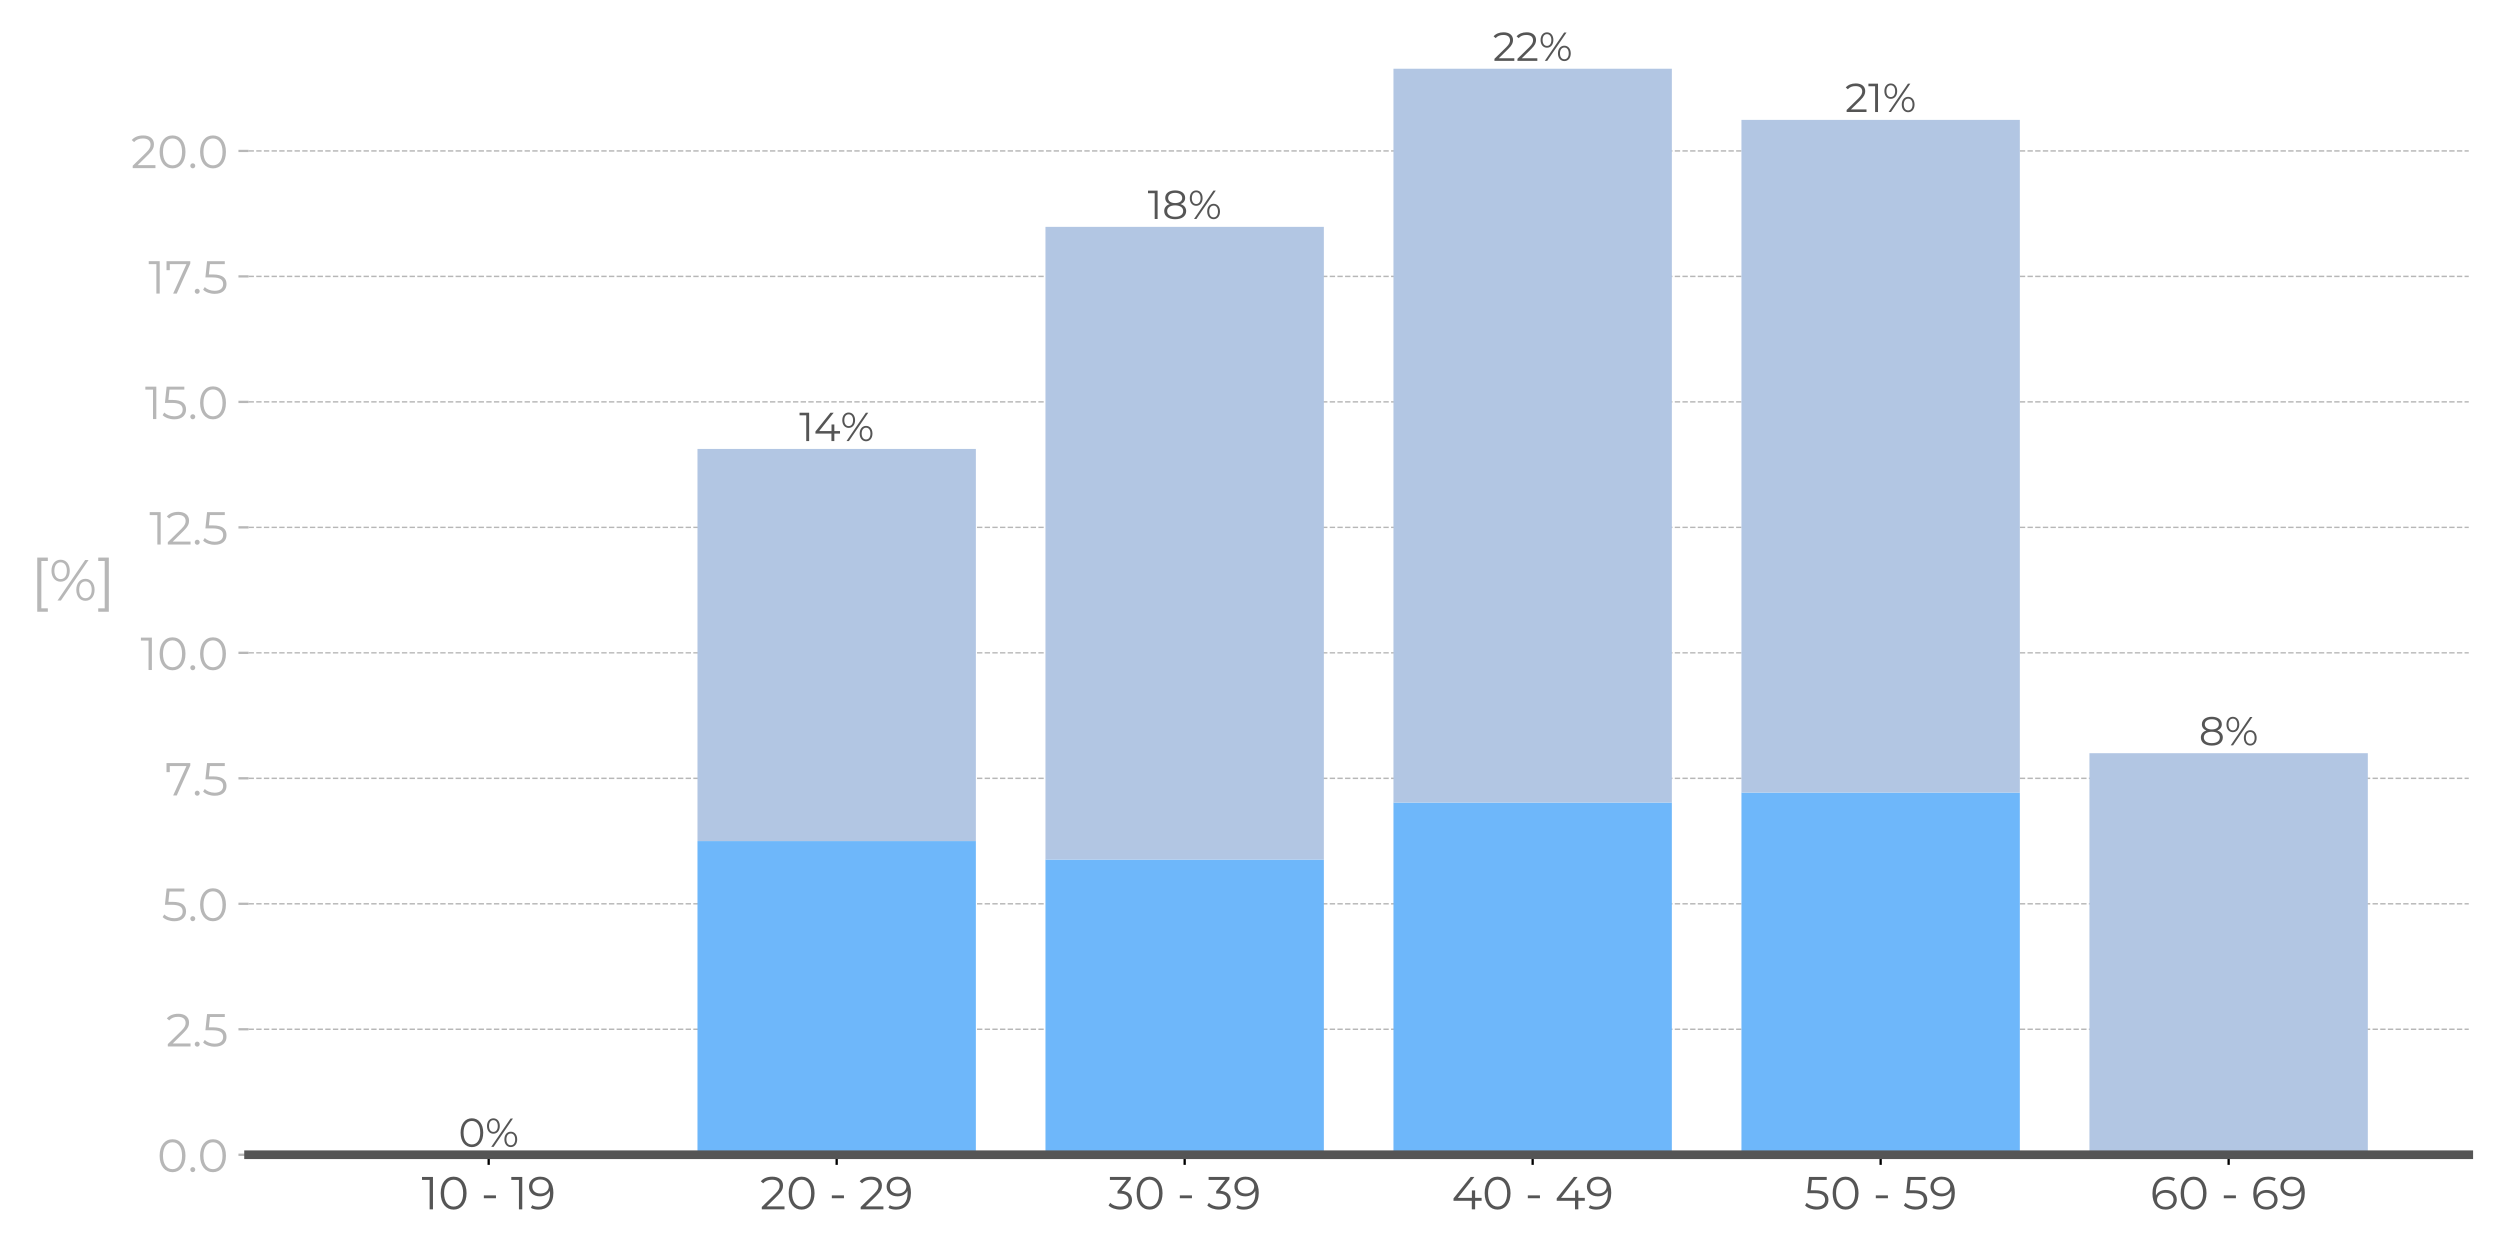
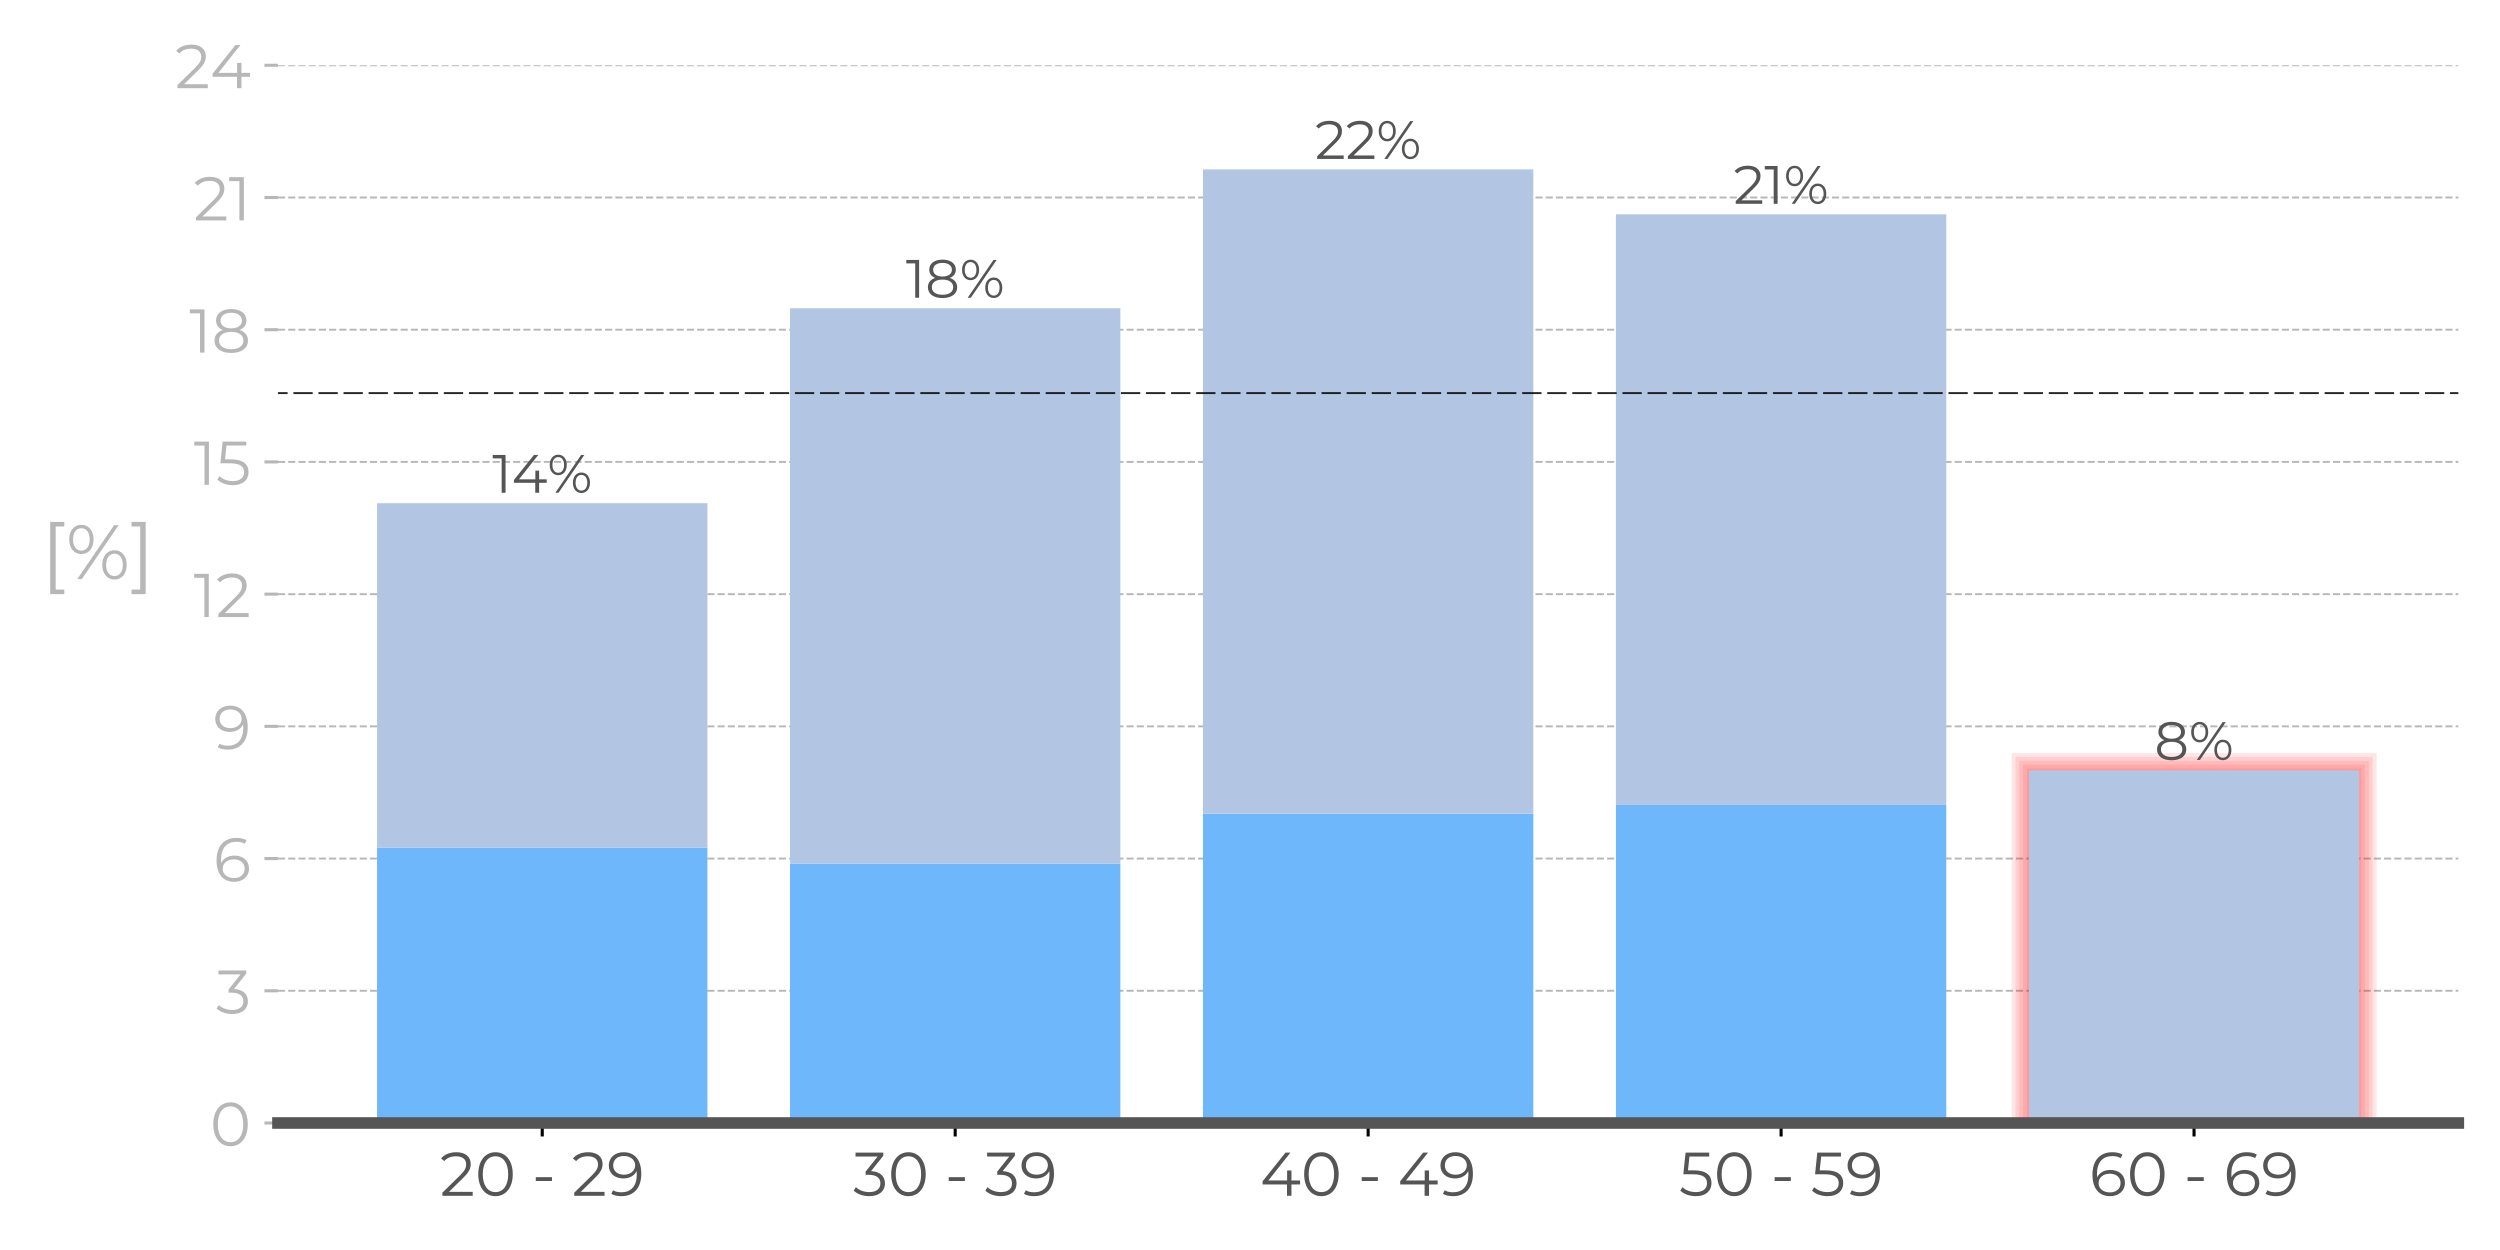
- <svg xmlns="http://www.w3.org/2000/svg" xmlns:xlink="http://www.w3.org/1999/xlink" width="864pt" height="432pt" viewBox="0 0 864 432" version="1.1">
+ <svg xmlns="http://www.w3.org/2000/svg" xmlns:xlink="http://www.w3.org/1999/xlink" width="648pt" height="324pt" viewBox="0 0 648 324" version="1.1">
  <defs>
    <style type="text/css">*{stroke-linejoin: round; stroke-linecap: butt}</style>
  </defs>
  <g id="figure_1">
    <g id="patch_1">
-       <path d="M 0 432  L 864 432  L 864 0  L 0 0  L 0 432  z " style="fill: none" />
+       <path d="M 0 324  L 648 324  L 648 0  L 0 0  L 0 324  z " style="fill: none" />
    </g>
    <g id="axes_1">
      <g id="patch_2">
-         <path d="M 85.905 399.08  L 853.2 399.08  L 853.2 23.76  L 85.905 23.76  L 85.905 399.08  z " style="fill: none" />
+         <path d="M 72.045 291.08  L 637.2 291.08  L 637.2 16.92  L 72.045 16.92  L 72.045 291.08  z " style="fill: none" />
      </g>
      <g id="matplotlib.axis_1">
        <g id="xtick_1">
          <g id="line2d_1">
            <defs>
-               <path id="m604b611e42" d="M 0 0  L 0 3.5  " style="stroke: #000000; stroke-width: 0.8" />
+               <path id="m05c81675d8" d="M 0 0  L 0 3.5  " style="stroke: #000000; stroke-width: 0.8" />
            </defs>
            <g>
-               <use xlink:href="#m604b611e42" x="168.888" y="399.08" style="stroke: #000000; stroke-width: 0.8" />
+               <use xlink:href="#m05c81675d8" x="140.549" y="291.08" style="stroke: #000000; stroke-width: 0.8" />
            </g>
          </g>
          <g id="text_1">
-             <g style="fill: #555555" transform="translate(145.6958 417.9525)scale(0.16 -0.16)">
-               <defs>
-                 <path id="Montserrat-Regular-31" d="M 58 4480  L 58 4070  L 1114 4070  L 1114 0  L 1574 0  L 1574 4480  L 58 4480  z " transform="scale(0.015625)" />
+             <g style="fill: #555555" transform="translate(114.0436 309.9525)scale(0.16 -0.16)">
+               <defs>
+                 <path id="Montserrat-Regular-32" d="M 928 410  L 2451 1907  C 3053 2496 3187 2880 3187 3309  C 3187 4058 2611 4518 1702 4518  C 1018 4518 461 4288 115 3878  L 442 3597  C 736 3936 1139 4096 1664 4096  C 2349 4096 2714 3776 2714 3258  C 2714 2950 2618 2650 2112 2150  L 250 326  L 250 0  L 3392 0  L 3392 410  L 928 410  z " transform="scale(0.015625)" />
                <path id="Montserrat-Regular-30" d="M 2118 -38  C 3155 -38 3910 813 3910 2240  C 3910 3667 3155 4518 2118 4518  C 1082 4518 333 3667 333 2240  C 333 813 1082 -38 2118 -38  z M 2118 384  C 1338 384 800 1043 800 2240  C 800 3437 1338 4096 2118 4096  C 2899 4096 3437 3437 3437 2240  C 3437 1043 2899 384 2118 384  z " transform="scale(0.015625)" />
                <path id="Montserrat-Regular-20" transform="scale(0.015625)" />
                <path id="Montserrat-Regular-2d" d="M 384 1536  L 2061 1536  L 2061 1933  L 384 1933  L 384 1536  z " transform="scale(0.015625)" />
                <path id="Montserrat-Regular-39" d="M 1728 4518  C 858 4518 198 3981 198 3142  C 198 2323 819 1798 1709 1798  C 2330 1798 2854 2074 3078 2566  C 3091 2432 3098 2304 3098 2202  C 3098 986 2477 365 1510 365  C 1178 365 870 422 640 576  L 454 205  C 736 32 1114 -38 1517 -38  C 2733 -38 3565 755 3565 2278  C 3565 3693 2918 4518 1728 4518  z M 1779 2189  C 1088 2189 653 2566 653 3155  C 653 3750 1101 4128 1747 4128  C 2522 4128 2931 3661 2931 3168  C 2931 2611 2464 2189 1779 2189  z " transform="scale(0.015625)" />
-               </defs>
-               <use xlink:href="#Montserrat-Regular-31" />
-               <use xlink:href="#Montserrat-Regular-30" x="36.1" />
-               <use xlink:href="#Montserrat-Regular-20" x="102.3" />
-               <use xlink:href="#Montserrat-Regular-2d" x="128.5" />
-               <use xlink:href="#Montserrat-Regular-20" x="166.7" />
-               <use xlink:href="#Montserrat-Regular-31" x="192.9" />
-               <use xlink:href="#Montserrat-Regular-39" x="229" />
-             </g>
-           </g>
-         </g>
-         <g id="xtick_2">
-           <g id="line2d_2">
-             <g>
-               <use xlink:href="#m604b611e42" x="289.154" y="399.08" style="stroke: #000000; stroke-width: 0.8" />
-             </g>
-           </g>
-           <g id="text_2">
-             <g style="fill: #555555" transform="translate(262.649 417.9525)scale(0.16 -0.16)">
-               <defs>
-                 <path id="Montserrat-Regular-32" d="M 928 410  L 2451 1907  C 3053 2496 3187 2880 3187 3309  C 3187 4058 2611 4518 1702 4518  C 1018 4518 461 4288 115 3878  L 442 3597  C 736 3936 1139 4096 1664 4096  C 2349 4096 2714 3776 2714 3258  C 2714 2950 2618 2650 2112 2150  L 250 326  L 250 0  L 3392 0  L 3392 410  L 928 410  z " transform="scale(0.015625)" />
              </defs>
              <use xlink:href="#Montserrat-Regular-32" />
              <use xlink:href="#Montserrat-Regular-30" x="56.8" />
              <use xlink:href="#Montserrat-Regular-20" x="123" />
              <use xlink:href="#Montserrat-Regular-2d" x="149.2" />
              <use xlink:href="#Montserrat-Regular-20" x="187.4" />
              <use xlink:href="#Montserrat-Regular-32" x="213.6" />
              <use xlink:href="#Montserrat-Regular-39" x="270.4" />
            </g>
          </g>
        </g>
-         <g id="xtick_3">
-           <g id="line2d_3">
-             <g>
-               <use xlink:href="#m604b611e42" x="409.42" y="399.08" style="stroke: #000000; stroke-width: 0.8" />
-             </g>
-           </g>
-           <g id="text_3">
-             <g style="fill: #555555" transform="translate(382.9772 417.9525)scale(0.16 -0.16)">
+         <g id="xtick_2">
+           <g id="line2d_2">
+             <g>
+               <use xlink:href="#m05c81675d8" x="247.586" y="291.08" style="stroke: #000000; stroke-width: 0.8" />
+             </g>
+           </g>
+           <g id="text_2">
+             <g style="fill: #555555" transform="translate(221.1431 309.9525)scale(0.16 -0.16)">
              <defs>
                <path id="Montserrat-Regular-33" d="M 1856 2560  L 3123 4154  L 3123 4480  L 243 4480  L 243 4070  L 2534 4070  L 1293 2515  L 1293 2176  L 1613 2176  C 2445 2176 2822 1824 2822 1286  C 2822 730 2413 384 1670 384  C 1088 384 570 602 282 902  L 58 538  C 403 186 1024 -38 1670 -38  C 2752 -38 3296 538 3296 1286  C 3296 2003 2816 2509 1856 2560  z " transform="scale(0.015625)" />
              </defs>
              <use xlink:href="#Montserrat-Regular-33" />
              <use xlink:href="#Montserrat-Regular-30" x="56.4" />
              <use xlink:href="#Montserrat-Regular-20" x="122.6" />
              <use xlink:href="#Montserrat-Regular-2d" x="148.8" />
              <use xlink:href="#Montserrat-Regular-20" x="187" />
              <use xlink:href="#Montserrat-Regular-33" x="213.2" />
              <use xlink:href="#Montserrat-Regular-39" x="269.6" />
            </g>
          </g>
        </g>
-         <g id="xtick_4">
-           <g id="line2d_4">
-             <g>
-               <use xlink:href="#m604b611e42" x="529.685" y="399.08" style="stroke: #000000; stroke-width: 0.8" />
-             </g>
-           </g>
-           <g id="text_4">
-             <g style="fill: #555555" transform="translate(501.6928 417.9525)scale(0.16 -0.16)">
+         <g id="xtick_3">
+           <g id="line2d_3">
+             <g>
+               <use xlink:href="#m05c81675d8" x="354.623" y="291.08" style="stroke: #000000; stroke-width: 0.8" />
+             </g>
+           </g>
+           <g id="text_3">
+             <g style="fill: #555555" transform="translate(326.63 309.9525)scale(0.16 -0.16)">
              <defs>
                <path id="Montserrat-Regular-34" d="M 4141 1587  L 3245 1587  L 3245 2624  L 2797 2624  L 2797 1587  L 851 1587  L 3142 4480  L 2630 4480  L 256 1510  L 256 1178  L 2784 1178  L 2784 0  L 3245 0  L 3245 1178  L 4141 1178  L 4141 1587  z " transform="scale(0.015625)" />
              </defs>
              <use xlink:href="#Montserrat-Regular-34" />
              <use xlink:href="#Montserrat-Regular-30" x="66.1" />
              <use xlink:href="#Montserrat-Regular-20" x="132.3" />
              <use xlink:href="#Montserrat-Regular-2d" x="158.5" />
              <use xlink:href="#Montserrat-Regular-20" x="196.7" />
              <use xlink:href="#Montserrat-Regular-34" x="222.9" />
              <use xlink:href="#Montserrat-Regular-39" x="289" />
            </g>
          </g>
        </g>
-         <g id="xtick_5">
-           <g id="line2d_5">
-             <g>
-               <use xlink:href="#m604b611e42" x="649.951" y="399.08" style="stroke: #000000; stroke-width: 0.8" />
-             </g>
-           </g>
-           <g id="text_5">
-             <g style="fill: #555555" transform="translate(623.4785 417.9525)scale(0.16 -0.16)">
+         <g id="xtick_4">
+           <g id="line2d_4">
+             <g>
+               <use xlink:href="#m05c81675d8" x="461.659" y="291.08" style="stroke: #000000; stroke-width: 0.8" />
+             </g>
+           </g>
+           <g id="text_4">
+             <g style="fill: #555555" transform="translate(435.1869 309.9525)scale(0.16 -0.16)">
              <defs>
                <path id="Montserrat-Regular-35" d="M 1510 2643  L 934 2643  L 1088 4070  L 3136 4070  L 3136 4480  L 685 4480  L 454 2234  L 1408 2234  C 2547 2234 2906 1875 2906 1299  C 2906 755 2502 384 1741 384  C 1165 384 653 602 365 902  L 141 538  C 486 186 1101 -38 1747 -38  C 2842 -38 3373 557 3373 1318  C 3373 2112 2861 2643 1510 2643  z " transform="scale(0.015625)" />
              </defs>
              <use xlink:href="#Montserrat-Regular-35" />
              <use xlink:href="#Montserrat-Regular-30" x="56.6" />
              <use xlink:href="#Montserrat-Regular-20" x="122.8" />
              <use xlink:href="#Montserrat-Regular-2d" x="149" />
              <use xlink:href="#Montserrat-Regular-20" x="187.2" />
              <use xlink:href="#Montserrat-Regular-35" x="213.4" />
              <use xlink:href="#Montserrat-Regular-39" x="270" />
            </g>
          </g>
        </g>
-         <g id="xtick_6">
-           <g id="line2d_6">
-             <g>
-               <use xlink:href="#m604b611e42" x="770.217" y="399.08" style="stroke: #000000; stroke-width: 0.8" />
-             </g>
-           </g>
-           <g id="text_6">
-             <g style="fill: #555555" transform="translate(743.0542 417.9525)scale(0.16 -0.16)">
+         <g id="xtick_5">
+           <g id="line2d_5">
+             <g>
+               <use xlink:href="#m05c81675d8" x="568.696" y="291.08" style="stroke: #000000; stroke-width: 0.8" />
+             </g>
+           </g>
+           <g id="text_5">
+             <g style="fill: #555555" transform="translate(541.5339 309.9525)scale(0.16 -0.16)">
              <defs>
                <path id="Montserrat-Regular-36" d="M 2189 2682  C 1568 2682 1043 2406 819 1914  C 806 2048 800 2176 800 2278  C 800 3494 1421 4115 2387 4115  C 2720 4115 3027 4058 3258 3904  L 3443 4275  C 3162 4448 2784 4518 2381 4518  C 1165 4518 333 3725 333 2202  C 333 787 979 -38 2170 -38  C 3040 -38 3699 499 3699 1338  C 3699 2157 3078 2682 2189 2682  z M 2150 352  C 1376 352 966 819 966 1312  C 966 1869 1434 2291 2118 2291  C 2810 2291 3245 1914 3245 1325  C 3245 730 2797 352 2150 352  z " transform="scale(0.015625)" />
              </defs>
              <use xlink:href="#Montserrat-Regular-36" />
              <use xlink:href="#Montserrat-Regular-30" x="60.9" />
              <use xlink:href="#Montserrat-Regular-20" x="127.1" />
              <use xlink:href="#Montserrat-Regular-2d" x="153.3" />
              <use xlink:href="#Montserrat-Regular-20" x="191.5" />
              <use xlink:href="#Montserrat-Regular-36" x="217.7" />
              <use xlink:href="#Montserrat-Regular-39" x="278.6" />
            </g>
          </g>
        </g>
      </g>
      <g id="matplotlib.axis_2">
        <g id="ytick_1">
+           <g id="line2d_6">
+             <path d="M 72.045 291.08  L 637.2 291.08  " clip-path="url(#p00a91016a1)" style="fill: none; stroke-dasharray: 1.85,0.8; stroke-dashoffset: 0; stroke: #b7b7b7; stroke-width: 0.5" />
+           </g>
          <g id="line2d_7">
-             <path d="M 85.905 399.08  L 853.2 399.08  " clip-path="url(#p1d66c4cffc)" style="fill: none; stroke-dasharray: 1.85,0.8; stroke-dashoffset: 0; stroke: #b7b7b7; stroke-width: 0.5" />
-           </g>
+             <defs>
+               <path id="m615dae41a6" d="M 0 0  L -3.5 0  " style="stroke: #b7b7b7; stroke-width: 0.8" />
+             </defs>
+             <g>
+               <use xlink:href="#m615dae41a6" x="72.045" y="291.08" style="fill: #b7b7b7; stroke: #b7b7b7; stroke-width: 0.8" />
+             </g>
+           </g>
+           <g id="text_6">
+             <g style="fill: #b7b7b7" transform="translate(54.4525 297.0163)scale(0.16 -0.16)">
+               <use xlink:href="#Montserrat-Regular-30" />
+             </g>
+           </g>
+         </g>
+         <g id="ytick_2">
          <g id="line2d_8">
-             <defs>
-               <path id="m4f901bb913" d="M 0 0  L -3.5 0  " style="stroke: #b7b7b7; stroke-width: 0.8" />
-             </defs>
-             <g>
-               <use xlink:href="#m4f901bb913" x="85.905" y="399.08" style="fill: #b7b7b7; stroke: #b7b7b7; stroke-width: 0.8" />
+             <path d="M 72.045 256.81  L 637.2 256.81  " clip-path="url(#p00a91016a1)" style="fill: none; stroke-dasharray: 1.85,0.8; stroke-dashoffset: 0; stroke: #b7b7b7; stroke-width: 0.5" />
+           </g>
+           <g id="line2d_9">
+             <g>
+               <use xlink:href="#m615dae41a6" x="72.045" y="256.81" style="fill: #b7b7b7; stroke: #b7b7b7; stroke-width: 0.8" />
            </g>
          </g>
          <g id="text_7">
-             <g style="fill: #b7b7b7" transform="translate(54.3275 405.0163)scale(0.16 -0.16)">
-               <defs>
-                 <path id="Montserrat-Regular-2e" d="M 678 -32  C 864 -32 1024 122 1024 320  C 1024 518 864 666 678 666  C 493 666 339 518 339 320  C 339 122 493 -32 678 -32  z " transform="scale(0.015625)" />
-               </defs>
-               <use xlink:href="#Montserrat-Regular-30" />
-               <use xlink:href="#Montserrat-Regular-2e" x="66.2" />
-               <use xlink:href="#Montserrat-Regular-30" x="87.4" />
-             </g>
-           </g>
-         </g>
-         <g id="ytick_2">
-           <g id="line2d_9">
-             <path d="M 85.905 355.715  L 853.2 355.715  " clip-path="url(#p1d66c4cffc)" style="fill: none; stroke-dasharray: 1.85,0.8; stroke-dashoffset: 0; stroke: #b7b7b7; stroke-width: 0.5" />
-           </g>
+             <g style="fill: #b7b7b7" transform="translate(56.02 262.7462)scale(0.16 -0.16)">
+               <use xlink:href="#Montserrat-Regular-33" />
+             </g>
+           </g>
+         </g>
+         <g id="ytick_3">
          <g id="line2d_10">
-             <g>
-               <use xlink:href="#m4f901bb913" x="85.905" y="355.715" style="fill: #b7b7b7; stroke: #b7b7b7; stroke-width: 0.8" />
+             <path d="M 72.045 222.54  L 637.2 222.54  " clip-path="url(#p00a91016a1)" style="fill: none; stroke-dasharray: 1.85,0.8; stroke-dashoffset: 0; stroke: #b7b7b7; stroke-width: 0.5" />
+           </g>
+           <g id="line2d_11">
+             <g>
+               <use xlink:href="#m615dae41a6" x="72.045" y="222.54" style="fill: #b7b7b7; stroke: #b7b7b7; stroke-width: 0.8" />
            </g>
          </g>
          <g id="text_8">
-             <g style="fill: #b7b7b7" transform="translate(57.37 361.6516)scale(0.16 -0.16)">
-               <use xlink:href="#Montserrat-Regular-32" />
-               <use xlink:href="#Montserrat-Regular-2e" x="56.8" />
-               <use xlink:href="#Montserrat-Regular-35" x="78" />
-             </g>
-           </g>
-         </g>
-         <g id="ytick_3">
-           <g id="line2d_11">
-             <path d="M 85.905 312.351  L 853.2 312.351  " clip-path="url(#p1d66c4cffc)" style="fill: none; stroke-dasharray: 1.85,0.8; stroke-dashoffset: 0; stroke: #b7b7b7; stroke-width: 0.5" />
-           </g>
+             <g style="fill: #b7b7b7" transform="translate(55.3 228.4762)scale(0.16 -0.16)">
+               <use xlink:href="#Montserrat-Regular-36" />
+             </g>
+           </g>
+         </g>
+         <g id="ytick_4">
          <g id="line2d_12">
-             <g>
-               <use xlink:href="#m4f901bb913" x="85.905" y="312.351" style="fill: #b7b7b7; stroke: #b7b7b7; stroke-width: 0.8" />
+             <path d="M 72.045 188.27  L 637.2 188.27  " clip-path="url(#p00a91016a1)" style="fill: none; stroke-dasharray: 1.85,0.8; stroke-dashoffset: 0; stroke: #b7b7b7; stroke-width: 0.5" />
+           </g>
+           <g id="line2d_13">
+             <g>
+               <use xlink:href="#m615dae41a6" x="72.045" y="188.27" style="fill: #b7b7b7; stroke: #b7b7b7; stroke-width: 0.8" />
            </g>
          </g>
          <g id="text_9">
-             <g style="fill: #b7b7b7" transform="translate(55.865 318.2869)scale(0.16 -0.16)">
-               <use xlink:href="#Montserrat-Regular-35" />
-               <use xlink:href="#Montserrat-Regular-2e" x="56.6" />
-               <use xlink:href="#Montserrat-Regular-30" x="77.8" />
-             </g>
-           </g>
-         </g>
-         <g id="ytick_4">
-           <g id="line2d_13">
-             <path d="M 85.905 268.986  L 853.2 268.986  " clip-path="url(#p1d66c4cffc)" style="fill: none; stroke-dasharray: 1.85,0.8; stroke-dashoffset: 0; stroke: #b7b7b7; stroke-width: 0.5" />
-           </g>
+             <g style="fill: #b7b7b7" transform="translate(55.3 194.2063)scale(0.16 -0.16)">
+               <use xlink:href="#Montserrat-Regular-39" />
+             </g>
+           </g>
+         </g>
+         <g id="ytick_5">
          <g id="line2d_14">
-             <g>
-               <use xlink:href="#m4f901bb913" x="85.905" y="268.986" style="fill: #b7b7b7; stroke: #b7b7b7; stroke-width: 0.8" />
+             <path d="M 72.045 154  L 637.2 154  " clip-path="url(#p00a91016a1)" style="fill: none; stroke-dasharray: 1.85,0.8; stroke-dashoffset: 0; stroke: #b7b7b7; stroke-width: 0.5" />
+           </g>
+           <g id="line2d_15">
+             <g>
+               <use xlink:href="#m615dae41a6" x="72.045" y="154" style="fill: #b7b7b7; stroke: #b7b7b7; stroke-width: 0.8" />
            </g>
          </g>
          <g id="text_10">
-             <g style="fill: #b7b7b7" transform="translate(57.0325 274.9222)scale(0.16 -0.16)">
-               <defs>
-                 <path id="Montserrat-Regular-37" d="M 205 4480  L 205 3232  L 659 3232  L 659 4070  L 2963 4070  L 1120 0  L 1619 0  L 3494 4154  L 3494 4480  L 205 4480  z " transform="scale(0.015625)" />
-               </defs>
-               <use xlink:href="#Montserrat-Regular-37" />
-               <use xlink:href="#Montserrat-Regular-2e" x="58.9" />
-               <use xlink:href="#Montserrat-Regular-35" x="80.1" />
-             </g>
-           </g>
-         </g>
-         <g id="ytick_5">
-           <g id="line2d_15">
-             <path d="M 85.905 225.621  L 853.2 225.621  " clip-path="url(#p1d66c4cffc)" style="fill: none; stroke-dasharray: 1.85,0.8; stroke-dashoffset: 0; stroke: #b7b7b7; stroke-width: 0.5" />
-           </g>
-           <g id="line2d_16">
-             <g>
-               <use xlink:href="#m4f901bb913" x="85.905" y="225.621" style="fill: #b7b7b7; stroke: #b7b7b7; stroke-width: 0.8" />
-             </g>
-           </g>
-           <g id="text_11">
-             <g style="fill: #b7b7b7" transform="translate(48.5525 231.5575)scale(0.16 -0.16)">
-               <use xlink:href="#Montserrat-Regular-31" />
-               <use xlink:href="#Montserrat-Regular-30" x="36.1" />
-               <use xlink:href="#Montserrat-Regular-2e" x="102.3" />
-               <use xlink:href="#Montserrat-Regular-30" x="123.5" />
-             </g>
-           </g>
-         </g>
-         <g id="ytick_6">
-           <g id="line2d_17">
-             <path d="M 85.905 182.257  L 853.2 182.257  " clip-path="url(#p1d66c4cffc)" style="fill: none; stroke-dasharray: 1.85,0.8; stroke-dashoffset: 0; stroke: #b7b7b7; stroke-width: 0.5" />
-           </g>
-           <g id="line2d_18">
-             <g>
-               <use xlink:href="#m4f901bb913" x="85.905" y="182.257" style="fill: #b7b7b7; stroke: #b7b7b7; stroke-width: 0.8" />
-             </g>
-           </g>
-           <g id="text_12">
-             <g style="fill: #b7b7b7" transform="translate(51.595 188.1929)scale(0.16 -0.16)">
+             <g style="fill: #b7b7b7" transform="translate(50.1825 159.9363)scale(0.16 -0.16)">
+               <defs>
+                 <path id="Montserrat-Regular-31" d="M 58 4480  L 58 4070  L 1114 4070  L 1114 0  L 1574 0  L 1574 4480  L 58 4480  z " transform="scale(0.015625)" />
+               </defs>
              <use xlink:href="#Montserrat-Regular-31" />
              <use xlink:href="#Montserrat-Regular-32" x="36.1" />
-               <use xlink:href="#Montserrat-Regular-2e" x="92.9" />
-               <use xlink:href="#Montserrat-Regular-35" x="114.1" />
-             </g>
-           </g>
-         </g>
-         <g id="ytick_7">
-           <g id="line2d_19">
-             <path d="M 85.905 138.892  L 853.2 138.892  " clip-path="url(#p1d66c4cffc)" style="fill: none; stroke-dasharray: 1.85,0.8; stroke-dashoffset: 0; stroke: #b7b7b7; stroke-width: 0.5" />
-           </g>
-           <g id="line2d_20">
-             <g>
-               <use xlink:href="#m4f901bb913" x="85.905" y="138.892" style="fill: #b7b7b7; stroke: #b7b7b7; stroke-width: 0.8" />
-             </g>
-           </g>
-           <g id="text_13">
-             <g style="fill: #b7b7b7" transform="translate(50.09 144.8282)scale(0.16 -0.16)">
+             </g>
+           </g>
+         </g>
+         <g id="ytick_6">
+           <g id="line2d_16">
+             <path d="M 72.045 119.73  L 637.2 119.73  " clip-path="url(#p00a91016a1)" style="fill: none; stroke-dasharray: 1.85,0.8; stroke-dashoffset: 0; stroke: #b7b7b7; stroke-width: 0.5" />
+           </g>
+           <g id="line2d_17">
+             <g>
+               <use xlink:href="#m615dae41a6" x="72.045" y="119.73" style="fill: #b7b7b7; stroke: #b7b7b7; stroke-width: 0.8" />
+             </g>
+           </g>
+           <g id="text_11">
+             <g style="fill: #b7b7b7" transform="translate(50.215 125.6663)scale(0.16 -0.16)">
              <use xlink:href="#Montserrat-Regular-31" />
              <use xlink:href="#Montserrat-Regular-35" x="36.1" />
-               <use xlink:href="#Montserrat-Regular-2e" x="92.7" />
-               <use xlink:href="#Montserrat-Regular-30" x="113.9" />
+             </g>
+           </g>
+         </g>
+         <g id="ytick_7">
+           <g id="line2d_18">
+             <path d="M 72.045 85.46  L 637.2 85.46  " clip-path="url(#p00a91016a1)" style="fill: none; stroke-dasharray: 1.85,0.8; stroke-dashoffset: 0; stroke: #b7b7b7; stroke-width: 0.5" />
+           </g>
+           <g id="line2d_19">
+             <g>
+               <use xlink:href="#m615dae41a6" x="72.045" y="85.46" style="fill: #b7b7b7; stroke: #b7b7b7; stroke-width: 0.8" />
+             </g>
+           </g>
+           <g id="text_12">
+             <g style="fill: #b7b7b7" transform="translate(49.0625 91.39625)scale(0.16 -0.16)">
+               <defs>
+                 <path id="Montserrat-Regular-38" d="M 2899 2349  C 3360 2528 3616 2867 3616 3334  C 3616 4064 2982 4518 2035 4518  C 1088 4518 467 4064 467 3334  C 467 2867 717 2528 1171 2349  C 614 2163 307 1786 307 1248  C 307 454 960 -38 2035 -38  C 3104 -38 3776 454 3776 1248  C 3776 1779 3462 2163 2899 2349  z M 928 3322  C 928 3821 1357 4128 2035 4128  C 2707 4128 3149 3821 3149 3315  C 3149 2829 2733 2515 2035 2515  C 1338 2515 928 2829 928 3322  z M 2035 352  C 1242 352 774 698 774 1254  C 774 1805 1242 2150 2035 2150  C 2829 2150 3302 1805 3302 1254  C 3302 698 2829 352 2035 352  z " transform="scale(0.015625)" />
+               </defs>
+               <use xlink:href="#Montserrat-Regular-31" />
+               <use xlink:href="#Montserrat-Regular-38" x="36.1" />
            </g>
          </g>
        </g>
        <g id="ytick_8">
+           <g id="line2d_20">
+             <path d="M 72.045 51.19  L 637.2 51.19  " clip-path="url(#p00a91016a1)" style="fill: none; stroke-dasharray: 1.85,0.8; stroke-dashoffset: 0; stroke: #b7b7b7; stroke-width: 0.5" />
+           </g>
          <g id="line2d_21">
-             <path d="M 85.905 95.527  L 853.2 95.527  " clip-path="url(#p1d66c4cffc)" style="fill: none; stroke-dasharray: 1.85,0.8; stroke-dashoffset: 0; stroke: #b7b7b7; stroke-width: 0.5" />
-           </g>
+             <g>
+               <use xlink:href="#m615dae41a6" x="72.045" y="51.19" style="fill: #b7b7b7; stroke: #b7b7b7; stroke-width: 0.8" />
+             </g>
+           </g>
+           <g id="text_13">
+             <g style="fill: #b7b7b7" transform="translate(50.1825 57.12625)scale(0.16 -0.16)">
+               <use xlink:href="#Montserrat-Regular-32" />
+               <use xlink:href="#Montserrat-Regular-31" x="56.8" />
+             </g>
+           </g>
+         </g>
+         <g id="ytick_9">
          <g id="line2d_22">
-             <g>
-               <use xlink:href="#m4f901bb913" x="85.905" y="95.527" style="fill: #b7b7b7; stroke: #b7b7b7; stroke-width: 0.8" />
+             <path d="M 72.045 16.92  L 637.2 16.92  " clip-path="url(#p00a91016a1)" style="fill: none; stroke-dasharray: 1.85,0.8; stroke-dashoffset: 0; stroke: #b7b7b7; stroke-width: 0.5" />
+           </g>
+           <g id="line2d_23">
+             <g>
+               <use xlink:href="#m615dae41a6" x="72.045" y="16.92" style="fill: #b7b7b7; stroke: #b7b7b7; stroke-width: 0.8" />
            </g>
          </g>
          <g id="text_14">
-             <g style="fill: #b7b7b7" transform="translate(51.2575 101.4635)scale(0.16 -0.16)">
-               <use xlink:href="#Montserrat-Regular-31" />
-               <use xlink:href="#Montserrat-Regular-37" x="36.1" />
-               <use xlink:href="#Montserrat-Regular-2e" x="95" />
-               <use xlink:href="#Montserrat-Regular-35" x="116.2" />
-             </g>
-           </g>
-         </g>
-         <g id="ytick_9">
-           <g id="line2d_23">
-             <path d="M 85.905 52.163  L 853.2 52.163  " clip-path="url(#p1d66c4cffc)" style="fill: none; stroke-dasharray: 1.85,0.8; stroke-dashoffset: 0; stroke: #b7b7b7; stroke-width: 0.5" />
-           </g>
-           <g id="line2d_24">
-             <g>
-               <use xlink:href="#m4f901bb913" x="85.905" y="52.163" style="fill: #b7b7b7; stroke: #b7b7b7; stroke-width: 0.8" />
-             </g>
-           </g>
-           <g id="text_15">
-             <g style="fill: #b7b7b7" transform="translate(45.24 58.09884)scale(0.16 -0.16)">
+             <g style="fill: #b7b7b7" transform="translate(45.3825 22.85625)scale(0.16 -0.16)">
              <use xlink:href="#Montserrat-Regular-32" />
-               <use xlink:href="#Montserrat-Regular-30" x="56.8" />
-               <use xlink:href="#Montserrat-Regular-2e" x="123" />
-               <use xlink:href="#Montserrat-Regular-30" x="144.2" />
-             </g>
-           </g>
-         </g>
-         <g id="text_16">
-           <g style="fill: #b7b7b7" transform="translate(10.59 207.5387)scale(0.2 -0.2)">
+               <use xlink:href="#Montserrat-Regular-34" x="56.8" />
+             </g>
+           </g>
+         </g>
+         <g id="text_15">
+           <g style="fill: #b7b7b7" transform="translate(10.7325 150.1188)scale(0.2 -0.2)">
            <defs>
              <path id="Montserrat-Regular-5b" d="M 730 -1242  L 1901 -1242  L 1901 -864  L 1184 -864  L 1184 4371  L 1901 4371  L 1901 4749  L 730 4749  L 730 -1242  z " transform="scale(0.015625)" />
              <path id="Montserrat-Regular-25" d="M 1280 2080  C 1875 2080 2291 2560 2291 3296  C 2291 4032 1875 4512 1280 4512  C 678 4512 269 4026 269 3296  C 269 2566 678 2080 1280 2080  z M 934 0  L 1312 0  L 4371 4480  L 3994 4480  L 934 0  z M 1280 2368  C 858 2368 589 2720 589 3296  C 589 3872 858 4224 1280 4224  C 1696 4224 1971 3878 1971 3296  C 1971 2714 1696 2368 1280 2368  z M 4026 -32  C 4627 -32 5037 454 5037 1184  C 5037 1914 4627 2400 4026 2400  C 3430 2400 3014 1914 3014 1184  C 3014 454 3430 -32 4026 -32  z M 4026 256  C 3610 256 3334 602 3334 1184  C 3334 1766 3610 2112 4026 2112  C 4448 2112 4717 1760 4717 1184  C 4717 608 4448 256 4026 256  z " transform="scale(0.015625)" />
              <path id="Montserrat-Regular-5d" d="M 1306 -1242  L 1306 4749  L 134 4749  L 134 4371  L 851 4371  L 851 -864  L 134 -864  L 134 -1242  L 1306 -1242  z " transform="scale(0.015625)" />
            </defs>
            <use xlink:href="#Montserrat-Regular-5b" />
            <use xlink:href="#Montserrat-Regular-25" x="31.8" />
            <use xlink:href="#Montserrat-Regular-5d" x="114.7" />
          </g>
        </g>
      </g>
      <g id="patch_3">
-         <path d="M 120.782 399.08  L 216.995 399.08  L 216.995 399.08  L 120.782 399.08  z " clip-path="url(#p1d66c4cffc)" style="fill: #6eb7fa" />
+         <path d="M 525.882 291.08  L 611.511 291.08  L 611.511 199.693  L 525.882 199.693  L 525.882 291.08  z " clip-path="url(#p00a91016a1)" style="fill: none; opacity: 0.1; stroke: #ff0000; stroke-linejoin: miter" />
      </g>
      <g id="patch_4">
-         <path d="M 241.048 399.08  L 337.26 399.08  L 337.26 290.668  L 241.048 290.668  z " clip-path="url(#p1d66c4cffc)" style="fill: #6eb7fa" />
+         <path d="M 525.882 291.08  L 611.511 291.08  L 611.511 199.693  L 525.882 199.693  L 525.882 291.08  z " clip-path="url(#p00a91016a1)" style="fill: none; opacity: 0.1; stroke: #ff0000; stroke-width: 3; stroke-linejoin: miter" />
      </g>
      <g id="patch_5">
-         <path d="M 361.313 399.08  L 457.526 399.08  L 457.526 297.045  L 361.313 297.045  z " clip-path="url(#p1d66c4cffc)" style="fill: #6eb7fa" />
+         <path d="M 525.882 291.08  L 611.511 291.08  L 611.511 199.693  L 525.882 199.693  L 525.882 291.08  z " clip-path="url(#p00a91016a1)" style="fill: none; opacity: 0.1; stroke: #ff0000; stroke-width: 5; stroke-linejoin: miter" />
      </g>
      <g id="patch_6">
-         <path d="M 481.579 399.08  L 577.792 399.08  L 577.792 277.355  L 481.579 277.355  z " clip-path="url(#p1d66c4cffc)" style="fill: #6eb7fa" />
+         <path d="M 525.882 291.08  L 611.511 291.08  L 611.511 199.693  L 525.882 199.693  L 525.882 291.08  z " clip-path="url(#p00a91016a1)" style="fill: none; opacity: 0.1; stroke: #ff0000; stroke-width: 7; stroke-linejoin: miter" />
      </g>
      <g id="patch_7">
-         <path d="M 601.845 399.08  L 698.057 399.08  L 698.057 273.904  L 601.845 273.904  z " clip-path="url(#p1d66c4cffc)" style="fill: #6eb7fa" />
+         <path d="M 525.882 291.08  L 611.511 291.08  L 611.511 199.693  L 525.882 199.693  L 525.882 291.08  z " clip-path="url(#p00a91016a1)" style="fill: none; opacity: 0.1; stroke: #ff0000; stroke-width: 9; stroke-linejoin: miter" />
      </g>
      <g id="patch_8">
-         <path d="M 722.11 399.08  L 818.323 399.08  L 818.323 399.08  L 722.11 399.08  z " clip-path="url(#p1d66c4cffc)" style="fill: #6eb7fa" />
+         <path d="M 97.734 291.08  L 183.363 291.08  L 183.363 219.684  L 97.734 219.684  z " clip-path="url(#p00a91016a1)" style="fill: #6eb7fa" />
      </g>
      <g id="patch_9">
-         <path d="M 120.782 399.08  L 216.995 399.08  L 216.995 399.08  L 120.782 399.08  z " clip-path="url(#p1d66c4cffc)" style="fill: #b2c6e3" />
+         <path d="M 204.771 291.08  L 290.4 291.08  L 290.4 223.884  L 204.771 223.884  z " clip-path="url(#p00a91016a1)" style="fill: #6eb7fa" />
      </g>
      <g id="patch_10">
-         <path d="M 241.048 290.668  L 337.26 290.668  L 337.26 155.154  L 241.048 155.154  z " clip-path="url(#p1d66c4cffc)" style="fill: #b2c6e3" />
+         <path d="M 311.808 291.08  L 397.437 291.08  L 397.437 210.916  L 311.808 210.916  z " clip-path="url(#p00a91016a1)" style="fill: #6eb7fa" />
      </g>
      <g id="patch_11">
-         <path d="M 361.313 297.045  L 457.526 297.045  L 457.526 78.4  L 361.313 78.4  z " clip-path="url(#p1d66c4cffc)" style="fill: #b2c6e3" />
+         <path d="M 418.845 291.08  L 504.474 291.08  L 504.474 208.644  L 418.845 208.644  z " clip-path="url(#p00a91016a1)" style="fill: #6eb7fa" />
      </g>
      <g id="patch_12">
-         <path d="M 481.579 277.355  L 577.792 277.355  L 577.792 23.76  L 481.579 23.76  z " clip-path="url(#p1d66c4cffc)" style="fill: #b2c6e3" />
+         <path d="M 525.882 291.08  L 611.511 291.08  L 611.511 291.08  L 525.882 291.08  z " clip-path="url(#p00a91016a1)" style="fill: #6eb7fa" />
      </g>
      <g id="patch_13">
-         <path d="M 601.845 273.904  L 698.057 273.904  L 698.057 41.433  L 601.845 41.433  z " clip-path="url(#p1d66c4cffc)" style="fill: #b2c6e3" />
+         <path d="M 97.734 219.684  L 183.363 219.684  L 183.363 130.439  L 97.734 130.439  z " clip-path="url(#p00a91016a1)" style="fill: #b2c6e3" />
      </g>
      <g id="patch_14">
-         <path d="M 722.11 399.08  L 818.323 399.08  L 818.323 260.313  L 722.11 260.313  z " clip-path="url(#p1d66c4cffc)" style="fill: #b2c6e3" />
-       </g>
-       <g id="text_17">
-         <g style="fill: #555555" transform="translate(158.4507 396.3631)scale(0.14 -0.14)">
-           <use xlink:href="#Montserrat-Regular-30" />
-           <use xlink:href="#Montserrat-Regular-25" x="66.2" />
-         </g>
-       </g>
-       <g id="text_18">
-         <g style="fill: #555555" transform="translate(276.1974 152.4368)scale(0.14 -0.14)">
+         <path d="M 204.771 223.884  L 290.4 223.884  L 290.4 79.892  L 204.771 79.892  z " clip-path="url(#p00a91016a1)" style="fill: #b2c6e3" />
+       </g>
+       <g id="patch_15">
+         <path d="M 311.808 210.916  L 397.437 210.916  L 397.437 43.908  L 311.808 43.908  z " clip-path="url(#p00a91016a1)" style="fill: #b2c6e3" />
+       </g>
+       <g id="patch_16">
+         <path d="M 418.845 208.644  L 504.474 208.644  L 504.474 55.547  L 418.845 55.547  z " clip-path="url(#p00a91016a1)" style="fill: #b2c6e3" />
+       </g>
+       <g id="patch_17">
+         <path d="M 525.882 291.08  L 611.511 291.08  L 611.511 199.693  L 525.882 199.693  z " clip-path="url(#p00a91016a1)" style="fill: #b2c6e3" />
+       </g>
+       <g id="text_16">
+         <g style="fill: #555555" transform="translate(127.5921 127.7225)scale(0.14 -0.14)">
          <use xlink:href="#Montserrat-Regular-31" />
          <use xlink:href="#Montserrat-Regular-34" x="36.1" />
          <use xlink:href="#Montserrat-Regular-25" x="102.2" />
        </g>
      </g>
-       <g id="text_19">
-         <g style="fill: #555555" transform="translate(396.6239 75.68317)scale(0.14 -0.14)">
-           <defs>
-             <path id="Montserrat-Regular-38" d="M 2899 2349  C 3360 2528 3616 2867 3616 3334  C 3616 4064 2982 4518 2035 4518  C 1088 4518 467 4064 467 3334  C 467 2867 717 2528 1171 2349  C 614 2163 307 1786 307 1248  C 307 454 960 -38 2035 -38  C 3104 -38 3776 454 3776 1248  C 3776 1779 3462 2163 2899 2349  z M 928 3322  C 928 3821 1357 4128 2035 4128  C 2707 4128 3149 3821 3149 3315  C 3149 2829 2733 2515 2035 2515  C 1338 2515 928 2829 928 3322  z M 2035 352  C 1242 352 774 698 774 1254  C 774 1805 1242 2150 2035 2150  C 2829 2150 3302 1805 3302 1254  C 3302 698 2829 352 2035 352  z " transform="scale(0.015625)" />
-           </defs>
+       <g id="text_17">
+         <g style="fill: #555555" transform="translate(234.7898 77.17545)scale(0.14 -0.14)">
          <use xlink:href="#Montserrat-Regular-31" />
          <use xlink:href="#Montserrat-Regular-38" x="36.1" />
          <use xlink:href="#Montserrat-Regular-25" x="99.9" />
        </g>
      </g>
-       <g id="text_20">
-         <g style="fill: #555555" transform="translate(515.9303 21.04312)scale(0.14 -0.14)">
+       <g id="text_18">
+         <g style="fill: #555555" transform="translate(340.8675 41.19159)scale(0.14 -0.14)">
          <use xlink:href="#Montserrat-Regular-32" />
          <use xlink:href="#Montserrat-Regular-32" x="56.8" />
          <use xlink:href="#Montserrat-Regular-25" x="113.6" />
        </g>
      </g>
-       <g id="text_21">
-         <g style="fill: #555555" transform="translate(637.6452 38.71632)scale(0.14 -0.14)">
+       <g id="text_19">
+         <g style="fill: #555555" transform="translate(449.3537 52.83048)scale(0.14 -0.14)">
          <use xlink:href="#Montserrat-Regular-32" />
          <use xlink:href="#Montserrat-Regular-31" x="56.8" />
          <use xlink:href="#Montserrat-Regular-25" x="92.9" />
        </g>
      </g>
-       <g id="text_22">
-         <g style="fill: #555555" transform="translate(759.9475 257.5962)scale(0.14 -0.14)">
+       <g id="text_20">
+         <g style="fill: #555555" transform="translate(558.4271 196.9765)scale(0.14 -0.14)">
          <use xlink:href="#Montserrat-Regular-38" />
          <use xlink:href="#Montserrat-Regular-25" x="63.8" />
        </g>
      </g>
+       <g id="line2d_24">
+         <path d="M 72.045 291.08  L 637.2 291.08  " style="fill: none; stroke: #555555; stroke-width: 3; stroke-linecap: square" />
+       </g>
      <g id="line2d_25">
-         <path d="M 85.905 399.08  L 853.2 399.08  " style="fill: none; stroke: #555555; stroke-width: 3; stroke-linecap: square" />
+         <path d="M 72.045 101.896  L 637.2 101.896  " clip-path="url(#p00a91016a1)" style="fill: none; stroke-dasharray: 5,1.5; stroke-dashoffset: 2.5; stroke: #000000; stroke-opacity: 0.85; stroke-width: 0.5" />
      </g>
    </g>
  </g>
  <defs>
-     <clipPath id="p1d66c4cffc">
-       <rect x="85.905" y="23.76" width="767.295" height="375.32" />
+     <clipPath id="p00a91016a1">
+       <rect x="72.045" y="16.92" width="565.155" height="274.16" />
    </clipPath>
  </defs>
</svg>
